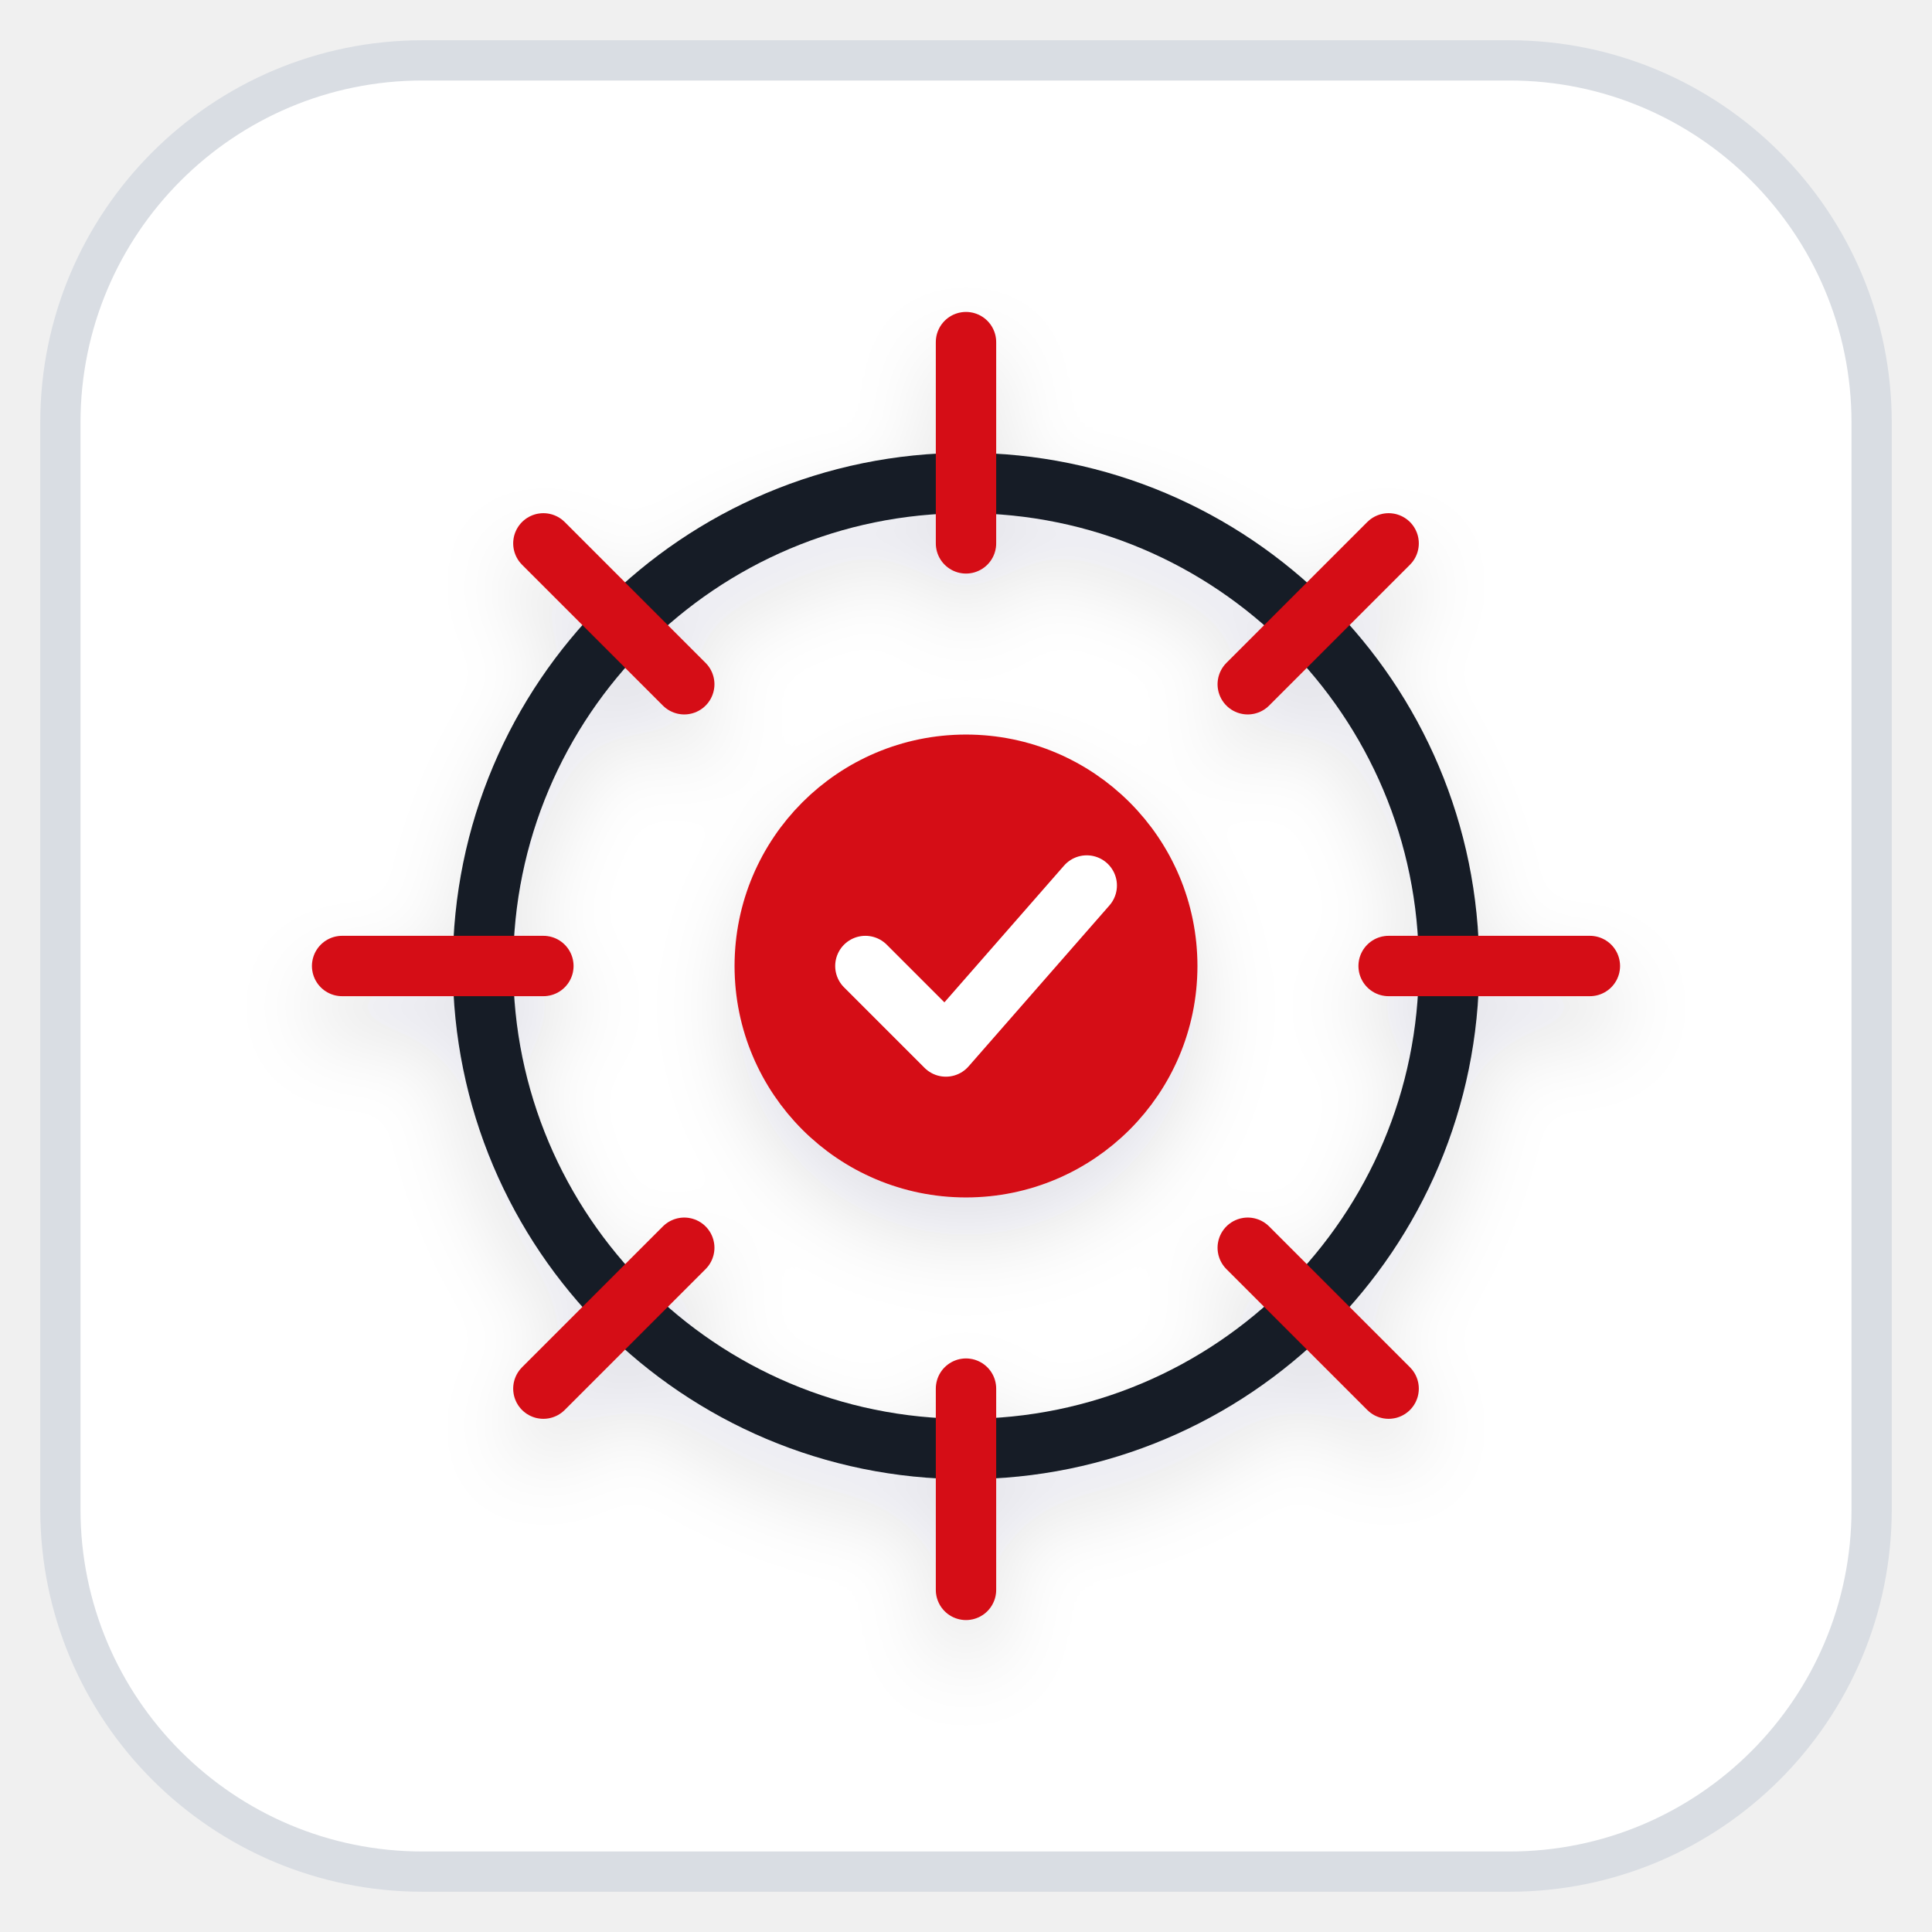
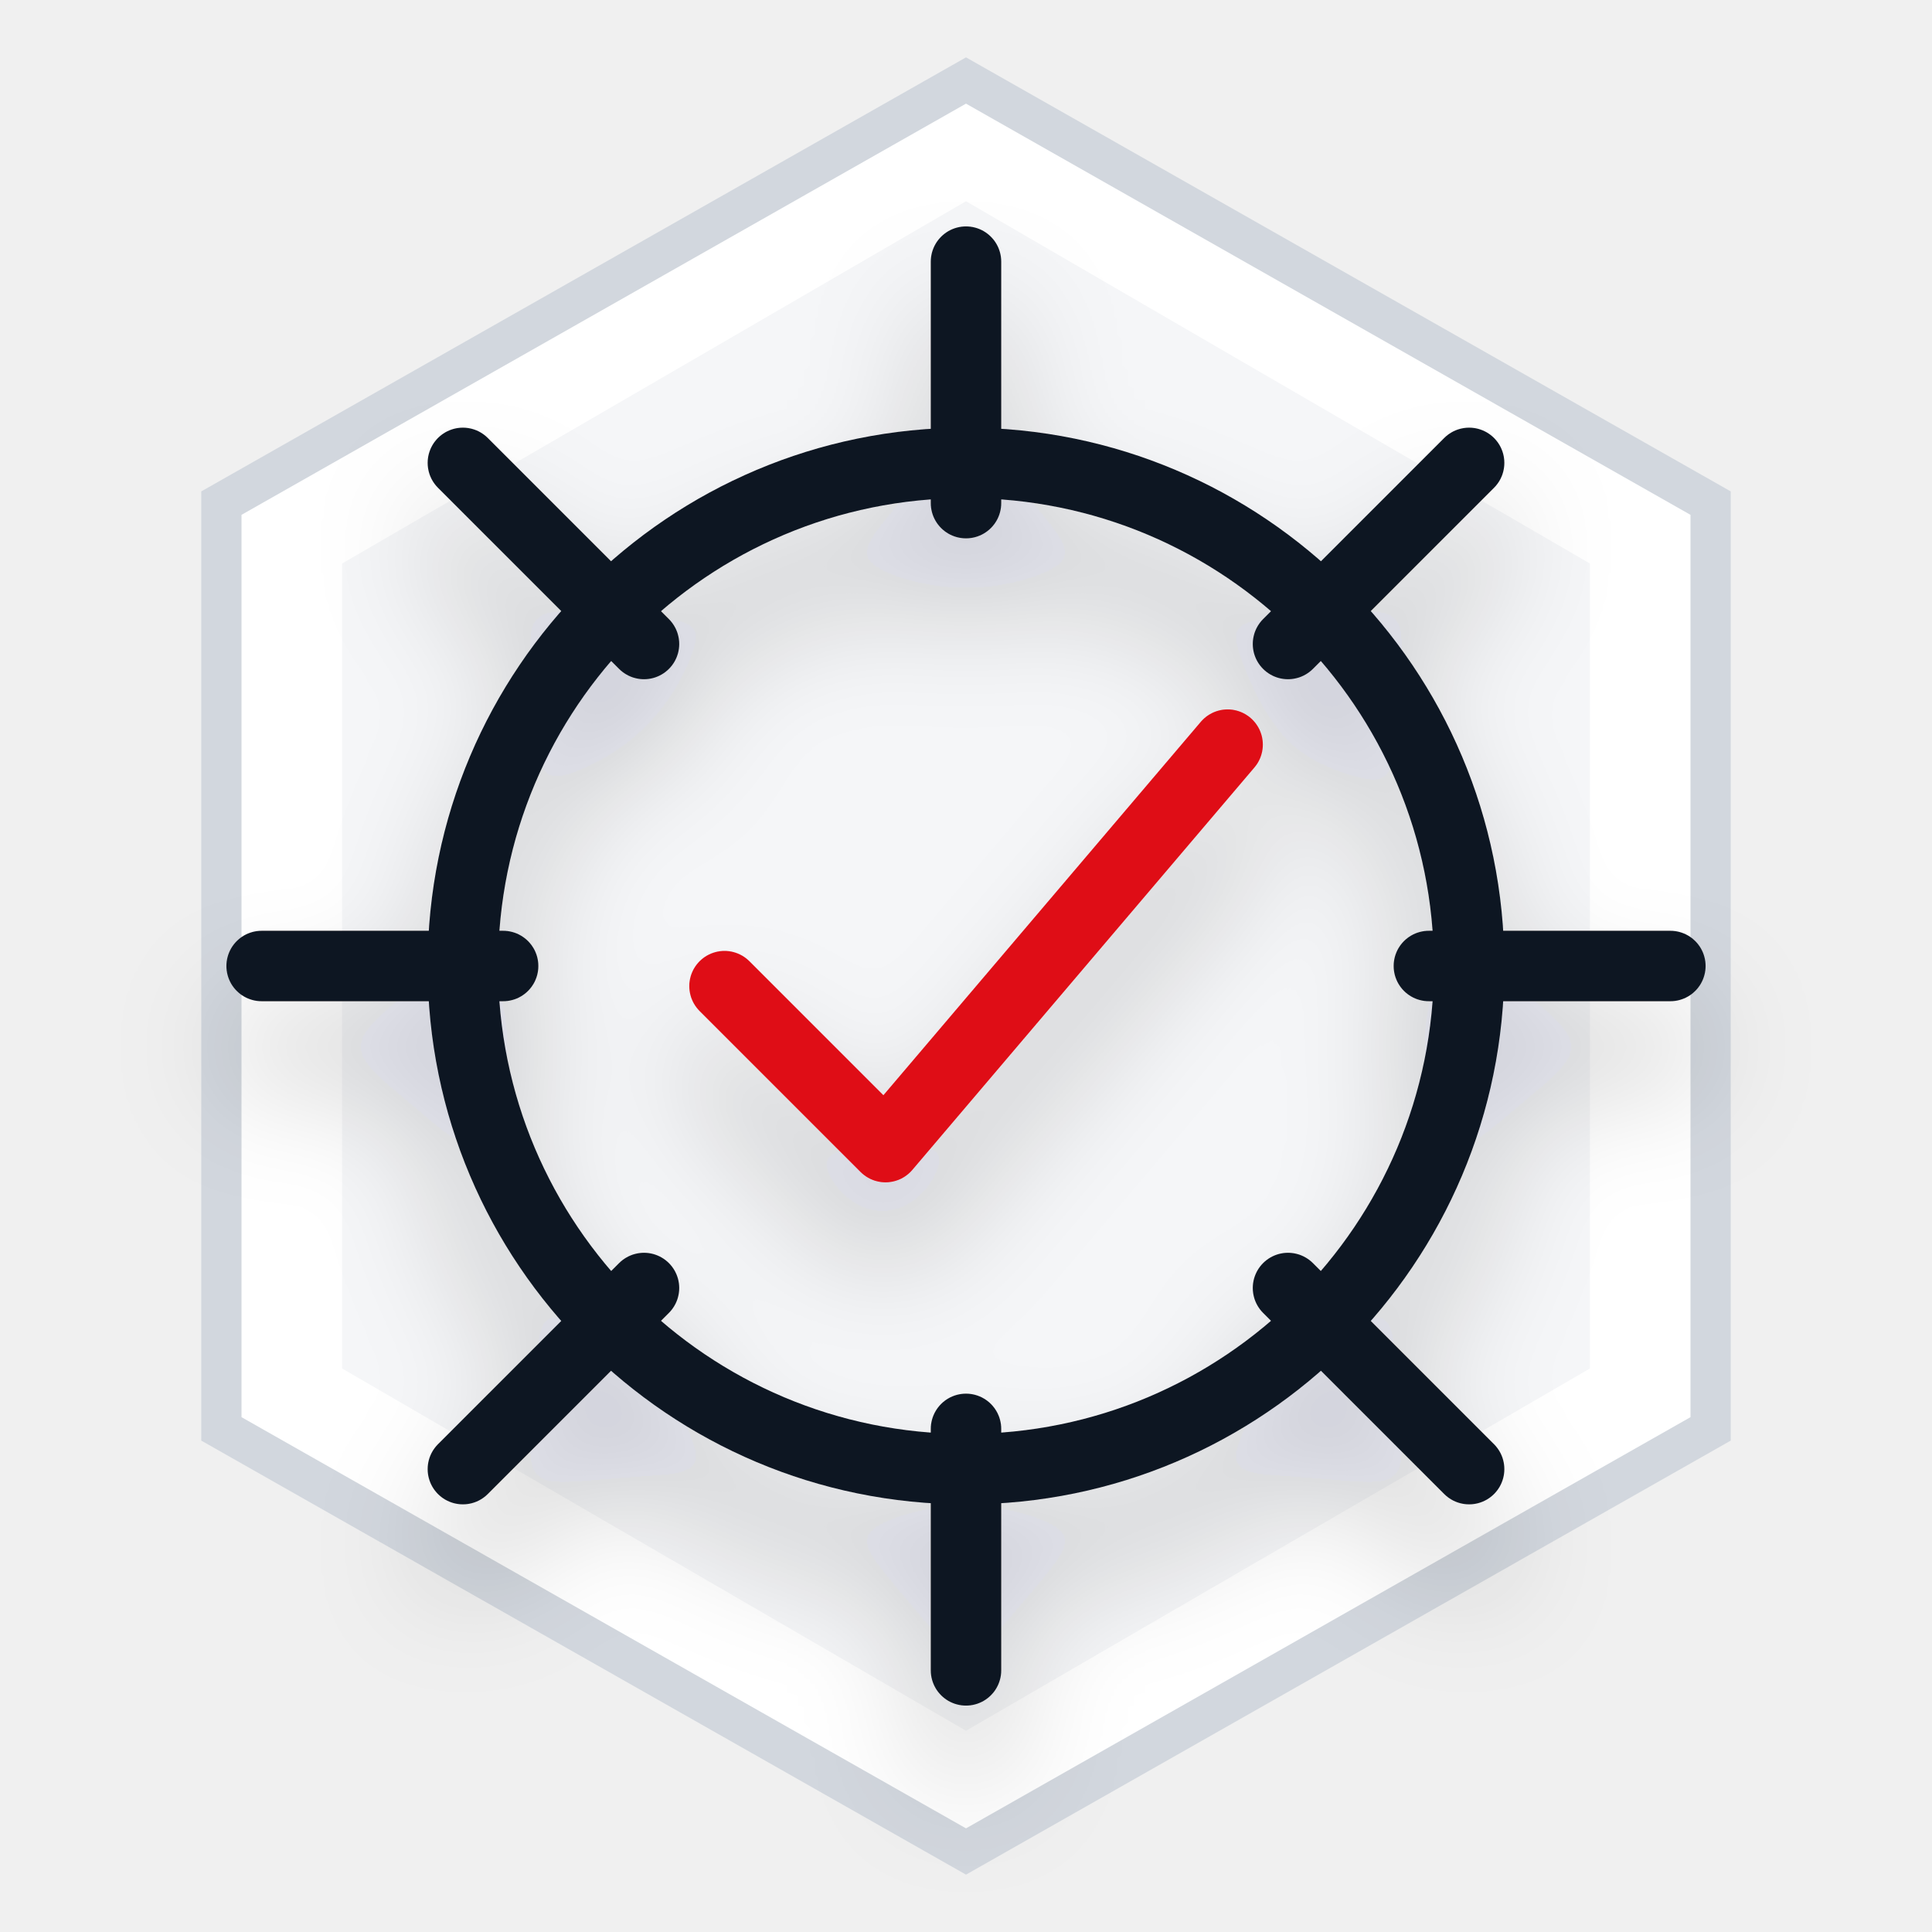
- <svg xmlns="http://www.w3.org/2000/svg" viewBox="0 0 96 96">
+ <svg xmlns="http://www.w3.org/2000/svg" viewBox="0 0 96 96" fill="none">
  <defs>
-     <filter id="s" x="-20%" y="-20%" width="140%" height="140%">
-       <feDropShadow dx="0" dy="2" stdDeviation="2" flood-color="#17202b" flood-opacity=".12" />
+     <filter id="shadow" x="-25%" y="-25%" width="150%" height="165%">
+       <feDropShadow dx="0" dy="4" stdDeviation="3" flood-color="#111720" flood-opacity=".2" />
    </filter>
  </defs>
-   <rect x="3" y="3" width="90" height="90" rx="18" fill="#fff" stroke="#d9dde3" stroke-width="2" />
-   <g fill="none" stroke="#171c25" stroke-width="3" stroke-linecap="round" stroke-linejoin="round" filter="url(#s)">
-     <circle cx="48" cy="48" r="24" />
-     <path class="accent" d="M48 17v10M48 69v10M17 48h10M69 48h10M27 27l7 7M62 62l7 7M69 27l-7 7M34 62l-7 7" />
-     <circle class="accent-fill" cx="48" cy="48" r="10" />
-     <path class="white" d="m43 48 4 4 7-8" />
+   <path d="M48 4 85 25v46L48 92 11 71V25L48 4Z" fill="#fff" stroke="#D2D7DE" stroke-width="2" />
+   <path d="M48 10 79 28v40L48 86 17 68V28L48 10Z" fill="#F5F6F8" />
+   <g filter="url(#shadow)" stroke="#111720" stroke-width="3.5" stroke-linecap="round" stroke-linejoin="round">
+     <circle cx="48" cy="48" r="25" />
+     <path d="M48 13v12M48 71v12M13 48h12M71 48h12M23 23l9 9M64 64l9 9M73 23l-9 9M32 64l-9 9" />
+     <path class="red" d="m36 49 8 8 17-20" />
  </g>
-   <style>.accent{stroke:#d50914}.accent-fill{fill:#d50914;stroke:#d50914}.white{stroke:#fff}</style>
+   <style>.red{stroke:#DF0712}.fill-red{fill:#DF0712}.fill-dark{fill:#111720}.white{stroke:#fff}</style>
</svg>
